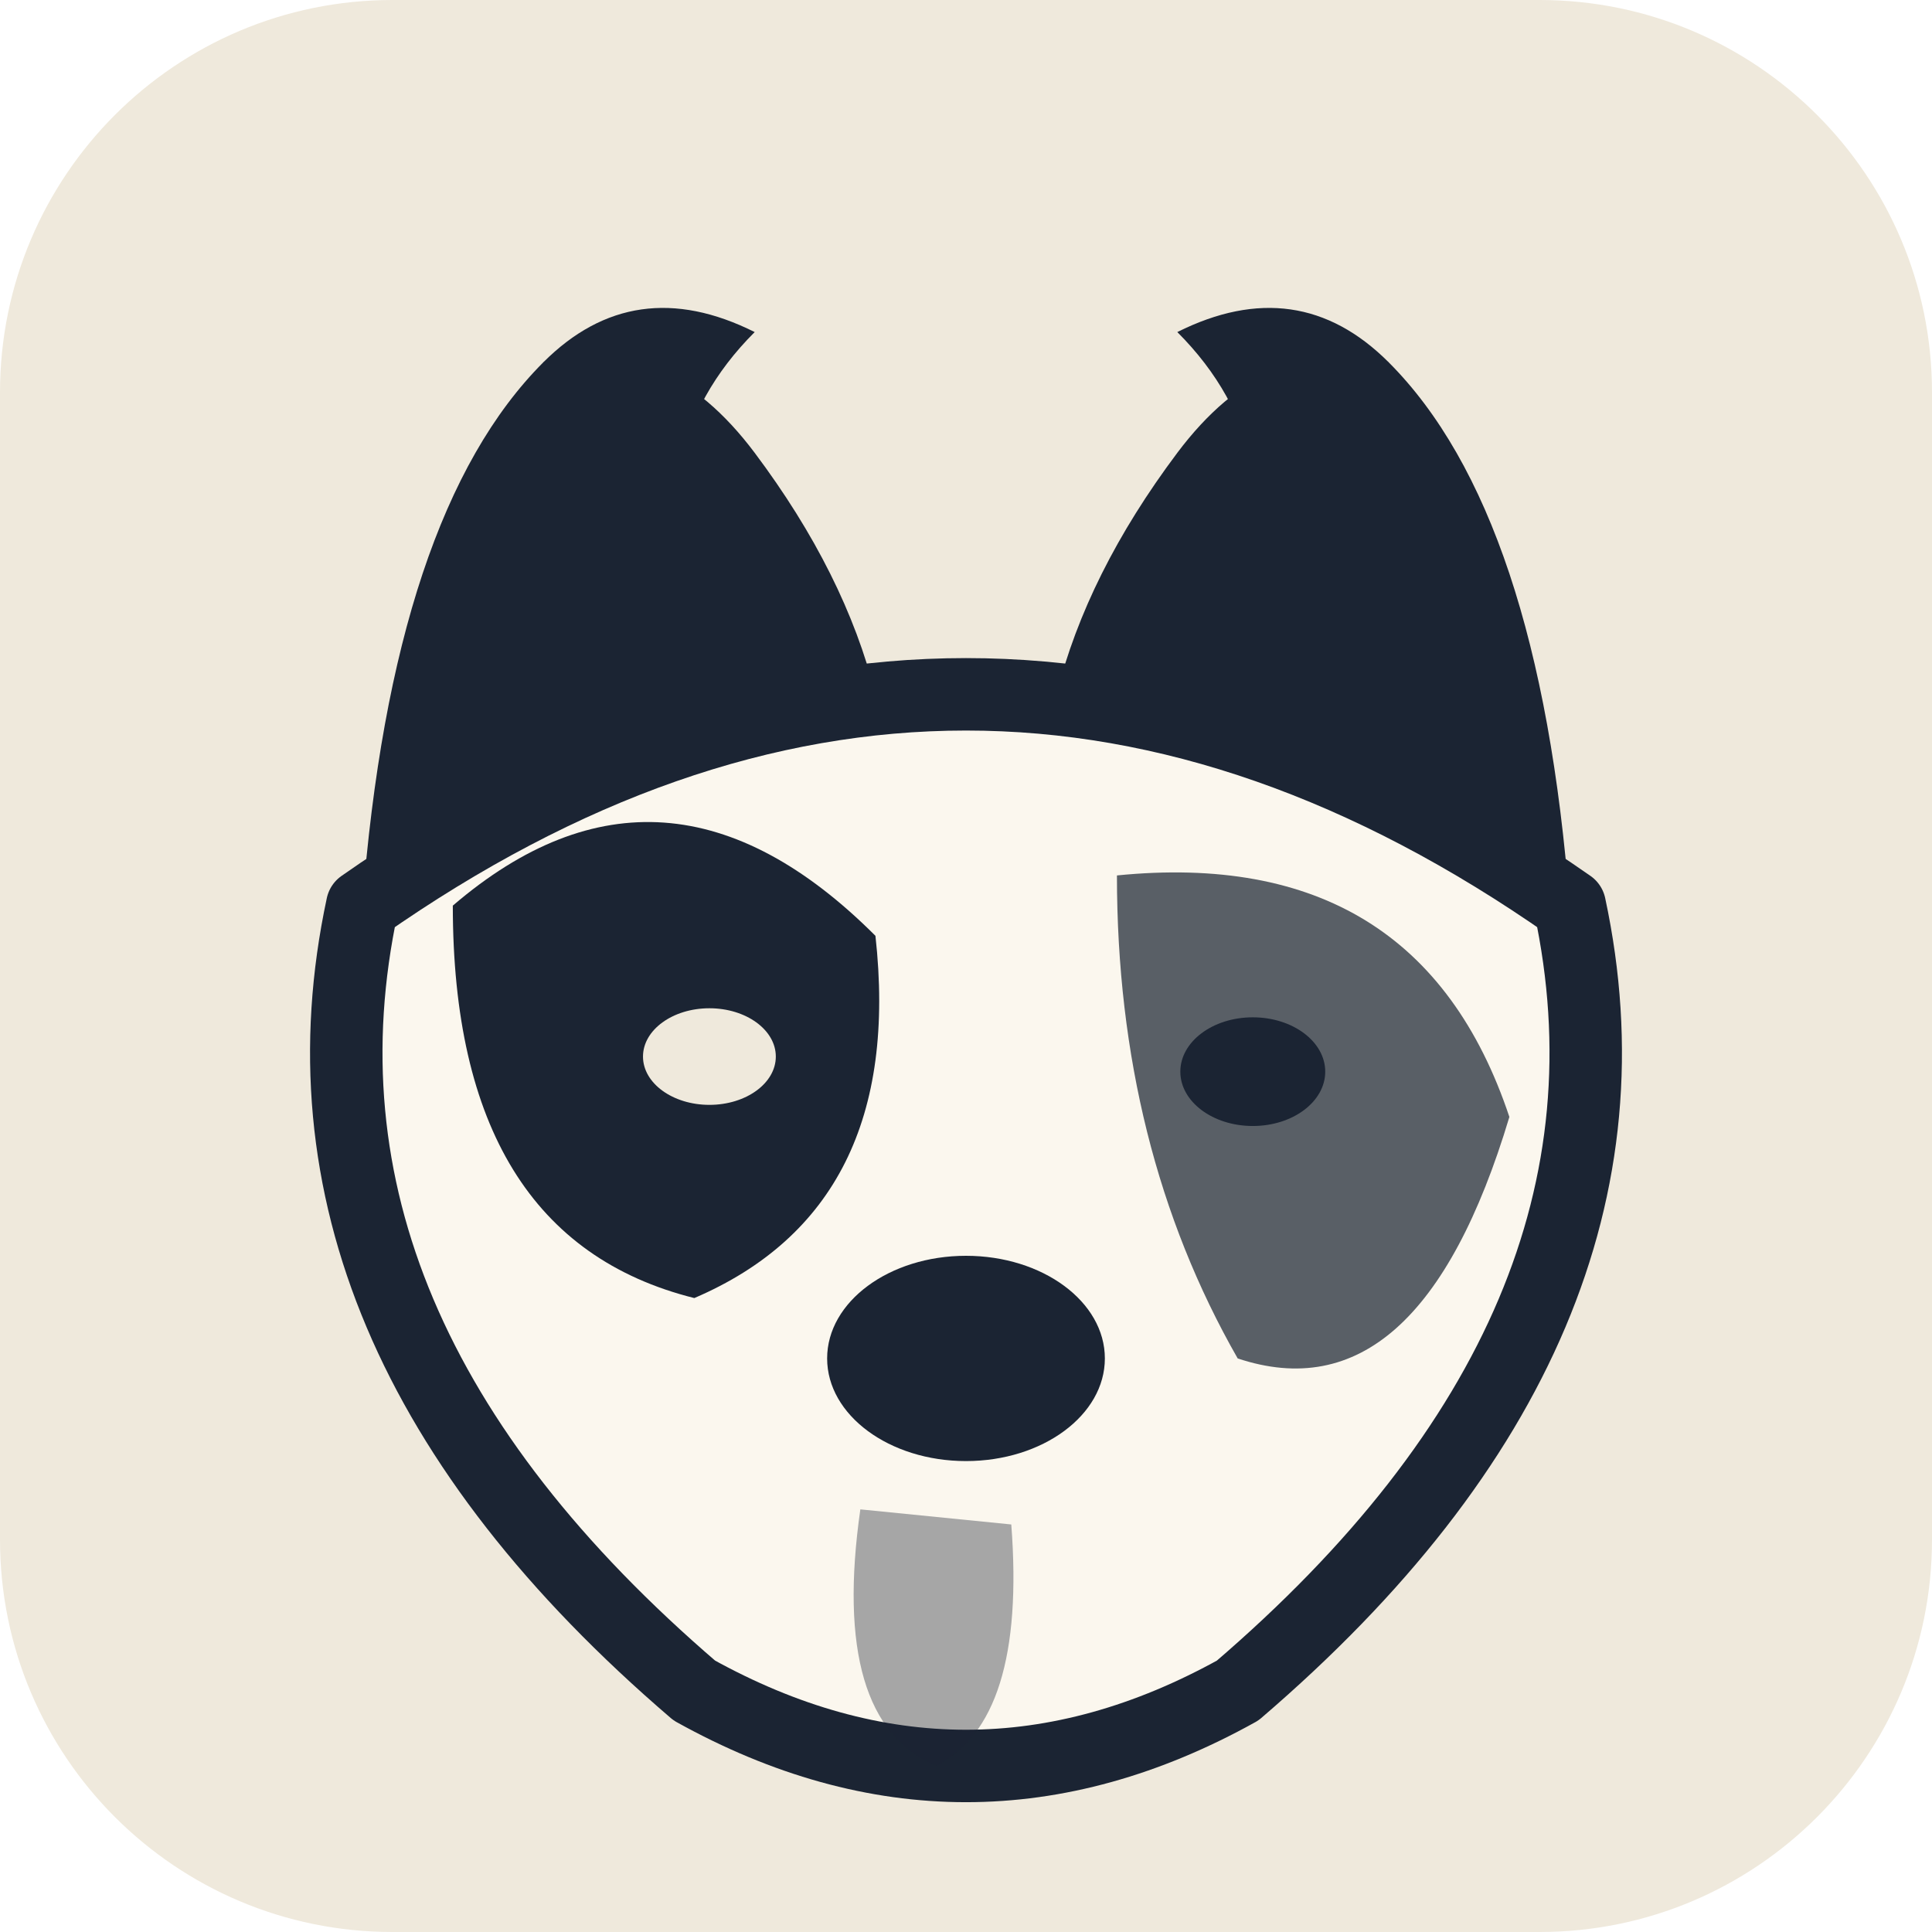
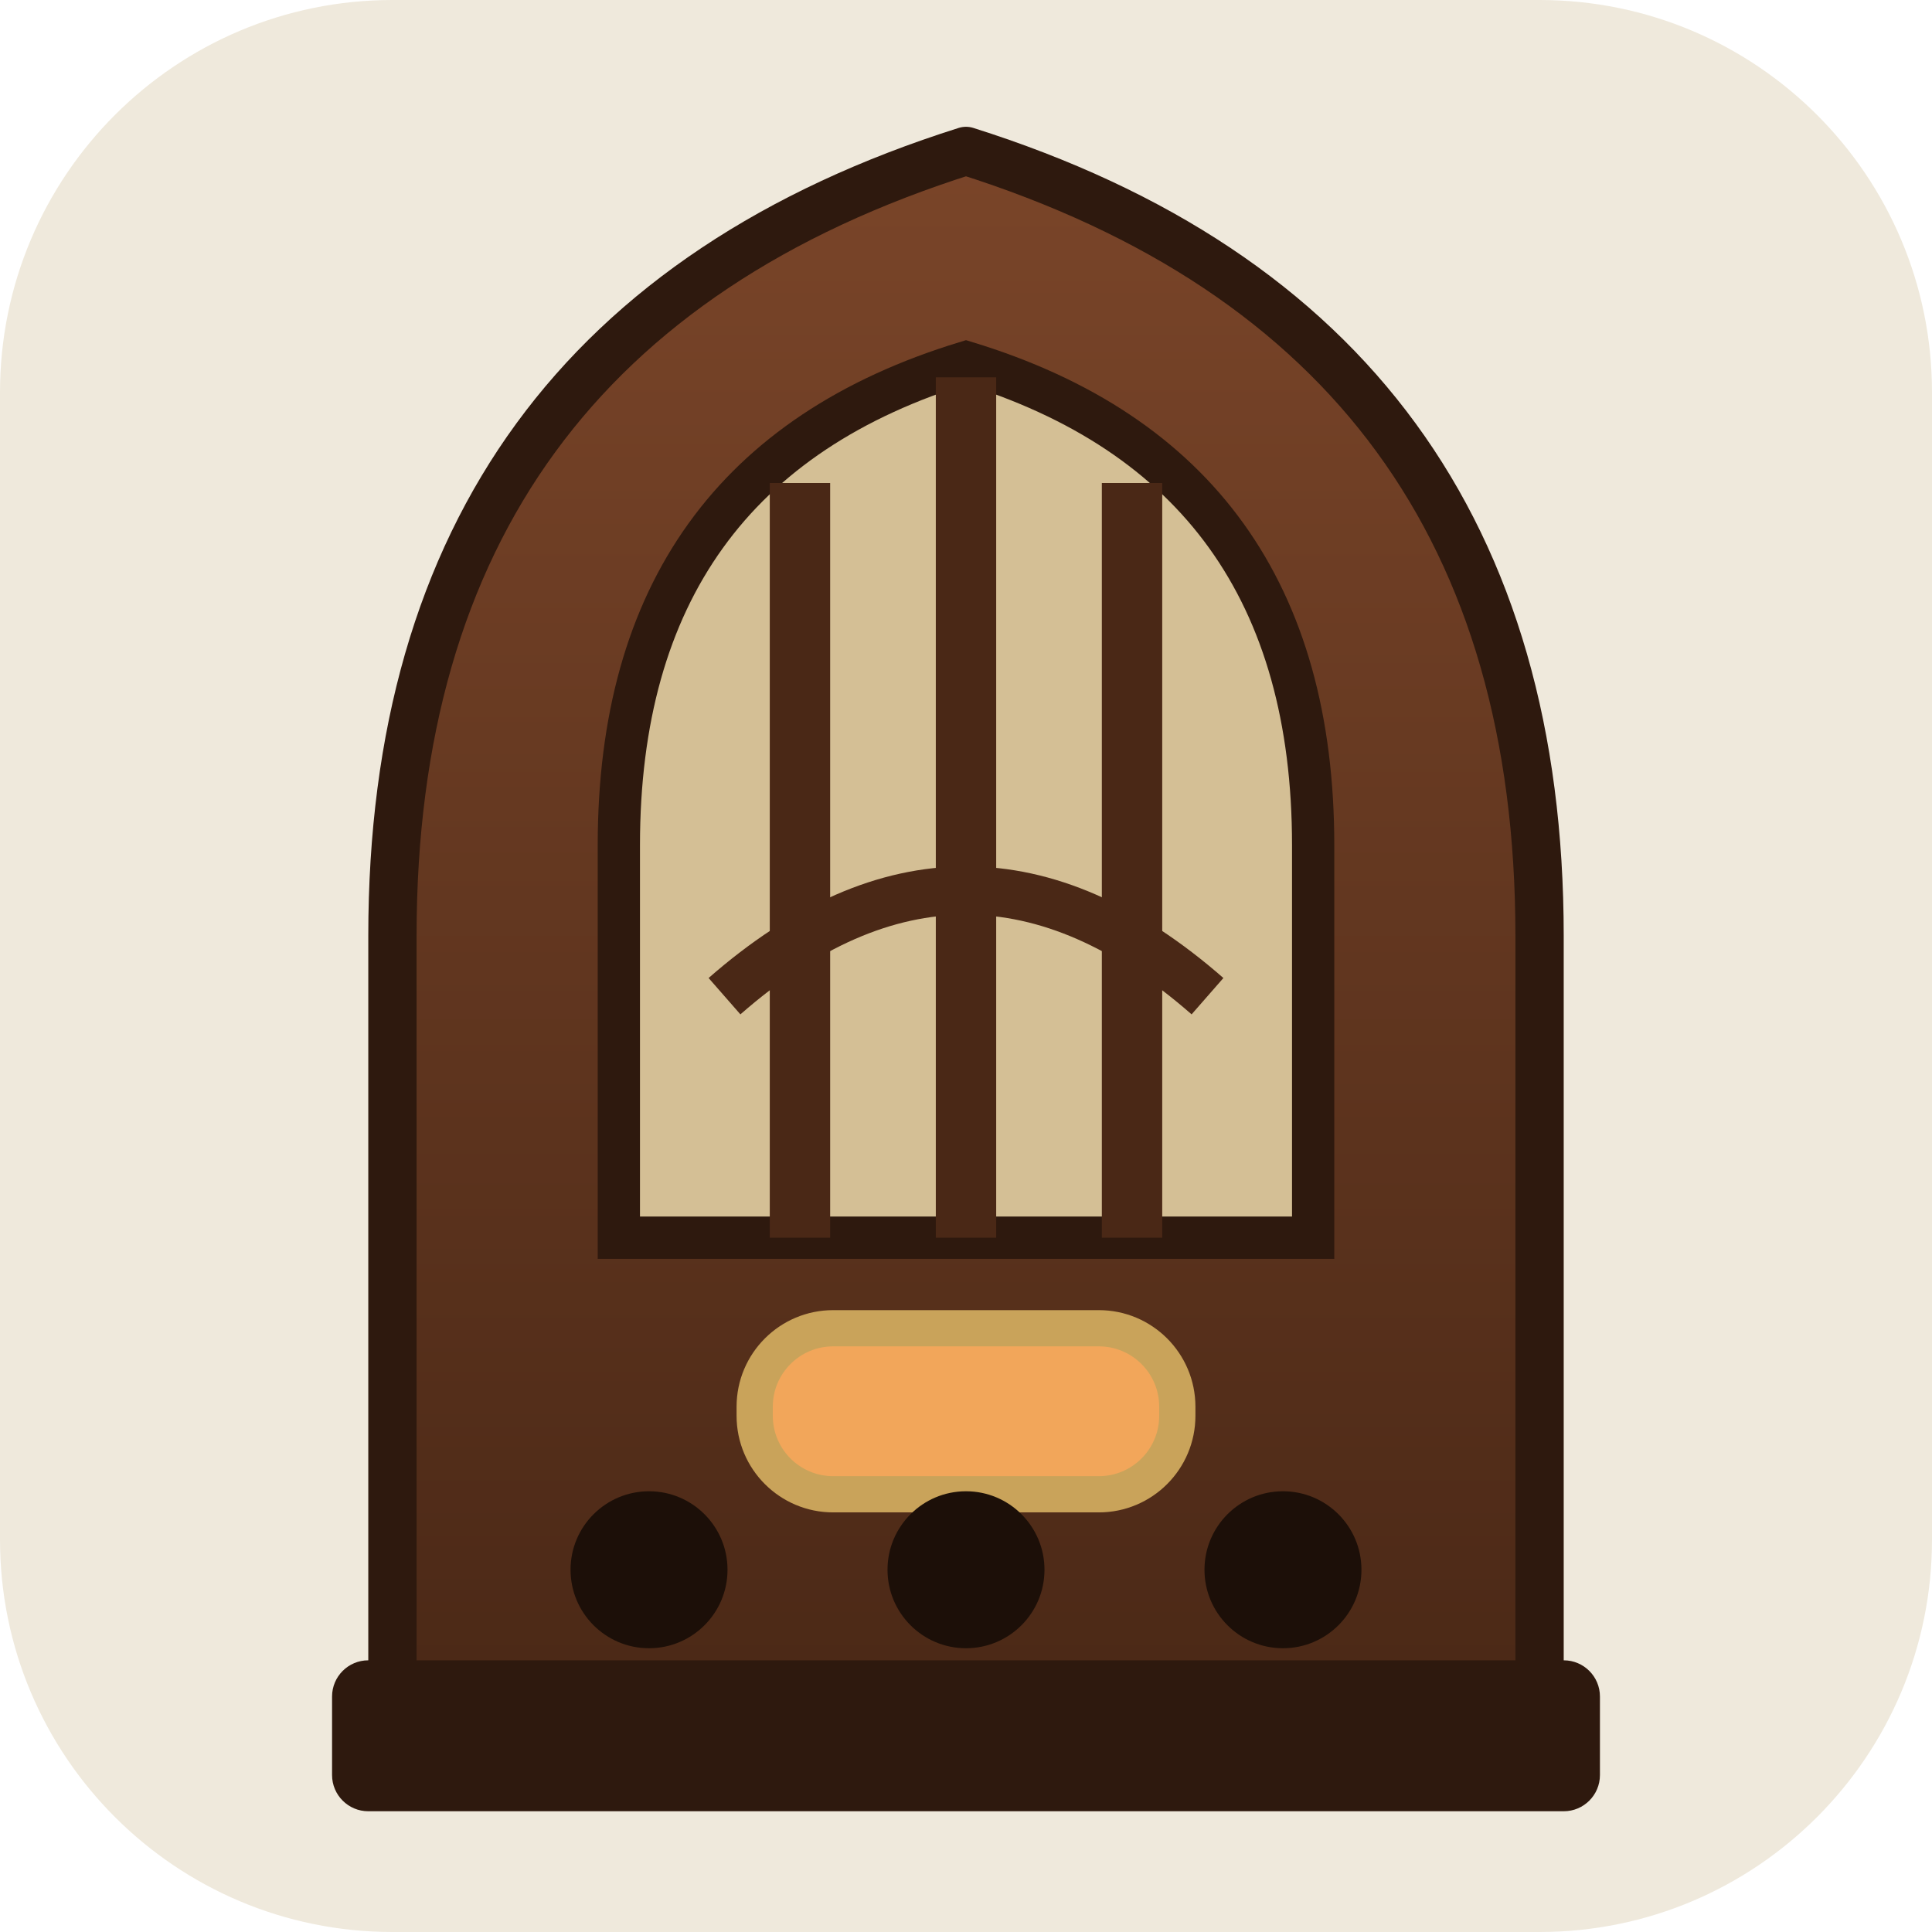
<svg xmlns="http://www.w3.org/2000/svg" viewBox="0 0 64 64">
+   <defs>
+     <linearGradient id="w" x1="0" x2="0" y1="0" y2="1">
+       <stop offset="0" stop-color="#7A4529" />
+       <stop offset="1" stop-color="#4A2816" />
+     </linearGradient>
+   </defs>
  <rect width="64" height="64" rx="13" fill="#EFE9DC" />
-   <path d="M12 30 Q13 17 18 12 Q22 11 25 15 Q28 19 29 23 Z" fill="#1B2433" />
-   <path d="M18 12 Q21 9 25 11 Q23 13 22.5 15.5 Z" fill="#1B2433" />
-   <path d="M35 23 Q36 19 39 15 Q42 11 46 12 Q51 17 52 30 Z" fill="#1B2433" />
-   <path d="M46 12 Q43 9 39 11 Q41 13 41.5 15.5 Z" fill="#1B2433" />
-   <path d="M12 30 Q32 16 52 30 Q55 44 41 56 Q32 61 23 56 Q9 44 12 30 Z" fill="#FBF7EE" stroke="#1B2433" stroke-width="2.4" stroke-linejoin="round" />
-   <path d="M15 30 Q22 24 29 31 Q30 40 23 43 Q15 41 15 30 Z" fill="#1B2433" />
-   <path d="M37 29 Q47 28 50 37 Q47 47 41 45 Q37 38 37 29 Z" fill="#1B2433" fill-opacity=".72" />
-   <ellipse cx="23.5" cy="35" rx="2.2" ry="1.6" fill="#EFE9DC" />
-   <ellipse cx="41.5" cy="35.5" rx="2.4" ry="1.8" fill="#1B2433" />
-   <ellipse cx="32" cy="45" rx="4.6" ry="3.4" fill="#1B2433" />
-   <path d="M28.5 50 Q27.5 57 31 58.5 Q34 57 33.5 50.5 Z" fill="#1B2433" fill-opacity=".38" />
+   <path d="M13 57 L13 31 Q13 11 32 5 Q51 11 51 31 L51 57 Z" fill="url(#w)" stroke="#2E190E" stroke-width="1.6" stroke-linejoin="round" />
+   <rect x="11" y="55" width="42" height="5" rx="1.2" fill="#2E190E" />
+   <path d="M20.5 41 L20.5 28 Q20.5 15.5 32 12 Q43.5 15.5 43.5 28 L43.5 41 Z" fill="#D4BF95" stroke="#2E190E" stroke-width="1.4" />
+   <path d="M26.5 41 L26.5 16 M32 41 L32 12.5 M37.5 41 L37.5 16" stroke="#4A2816" stroke-width="2" />
+   <path d="M24 33 Q32 26 40 33" fill="none" stroke="#4A2816" stroke-width="1.6" />
+   <rect x="25" y="44" width="14" height="5.5" rx="2.6" fill="#F2A65A" stroke="#C9A35A" stroke-width="1.2" />
+   <circle cx="21.5" cy="52" r="2.6" fill="#1C0F08" />
+   <circle cx="32" cy="52" r="2.6" fill="#1C0F08" />
+   <circle cx="42.5" cy="52" r="2.6" fill="#1C0F08" />
</svg>
